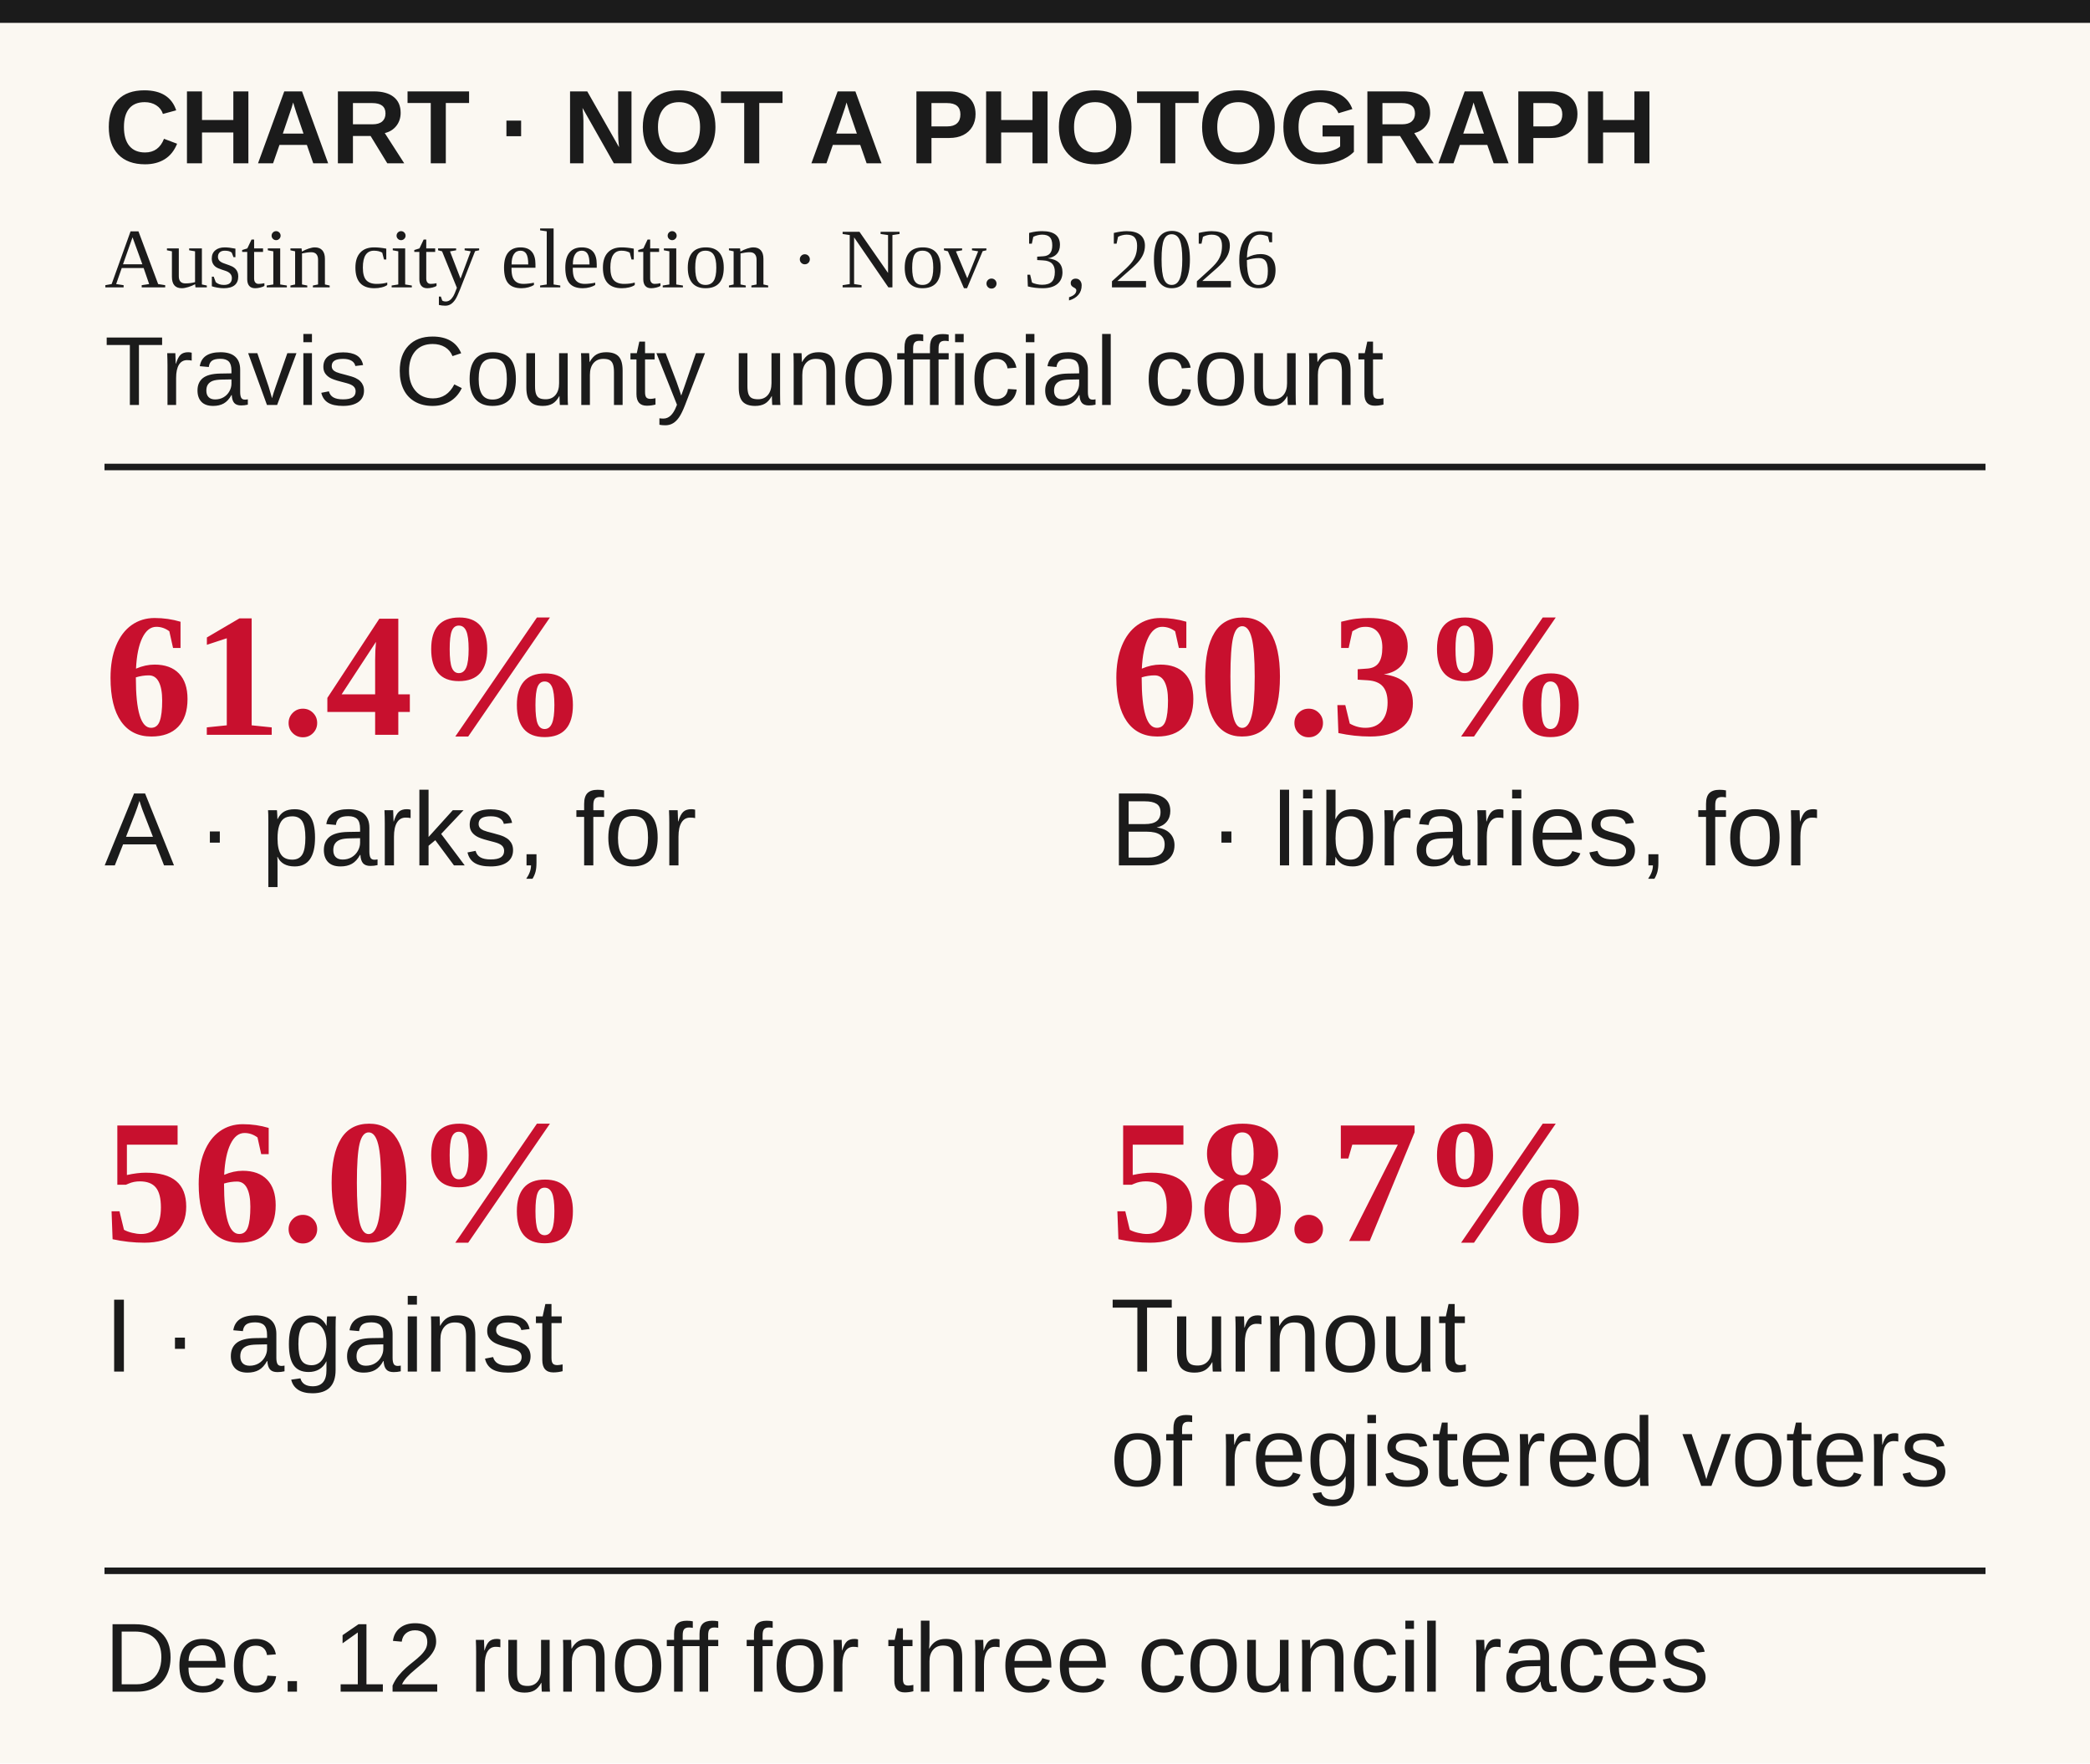
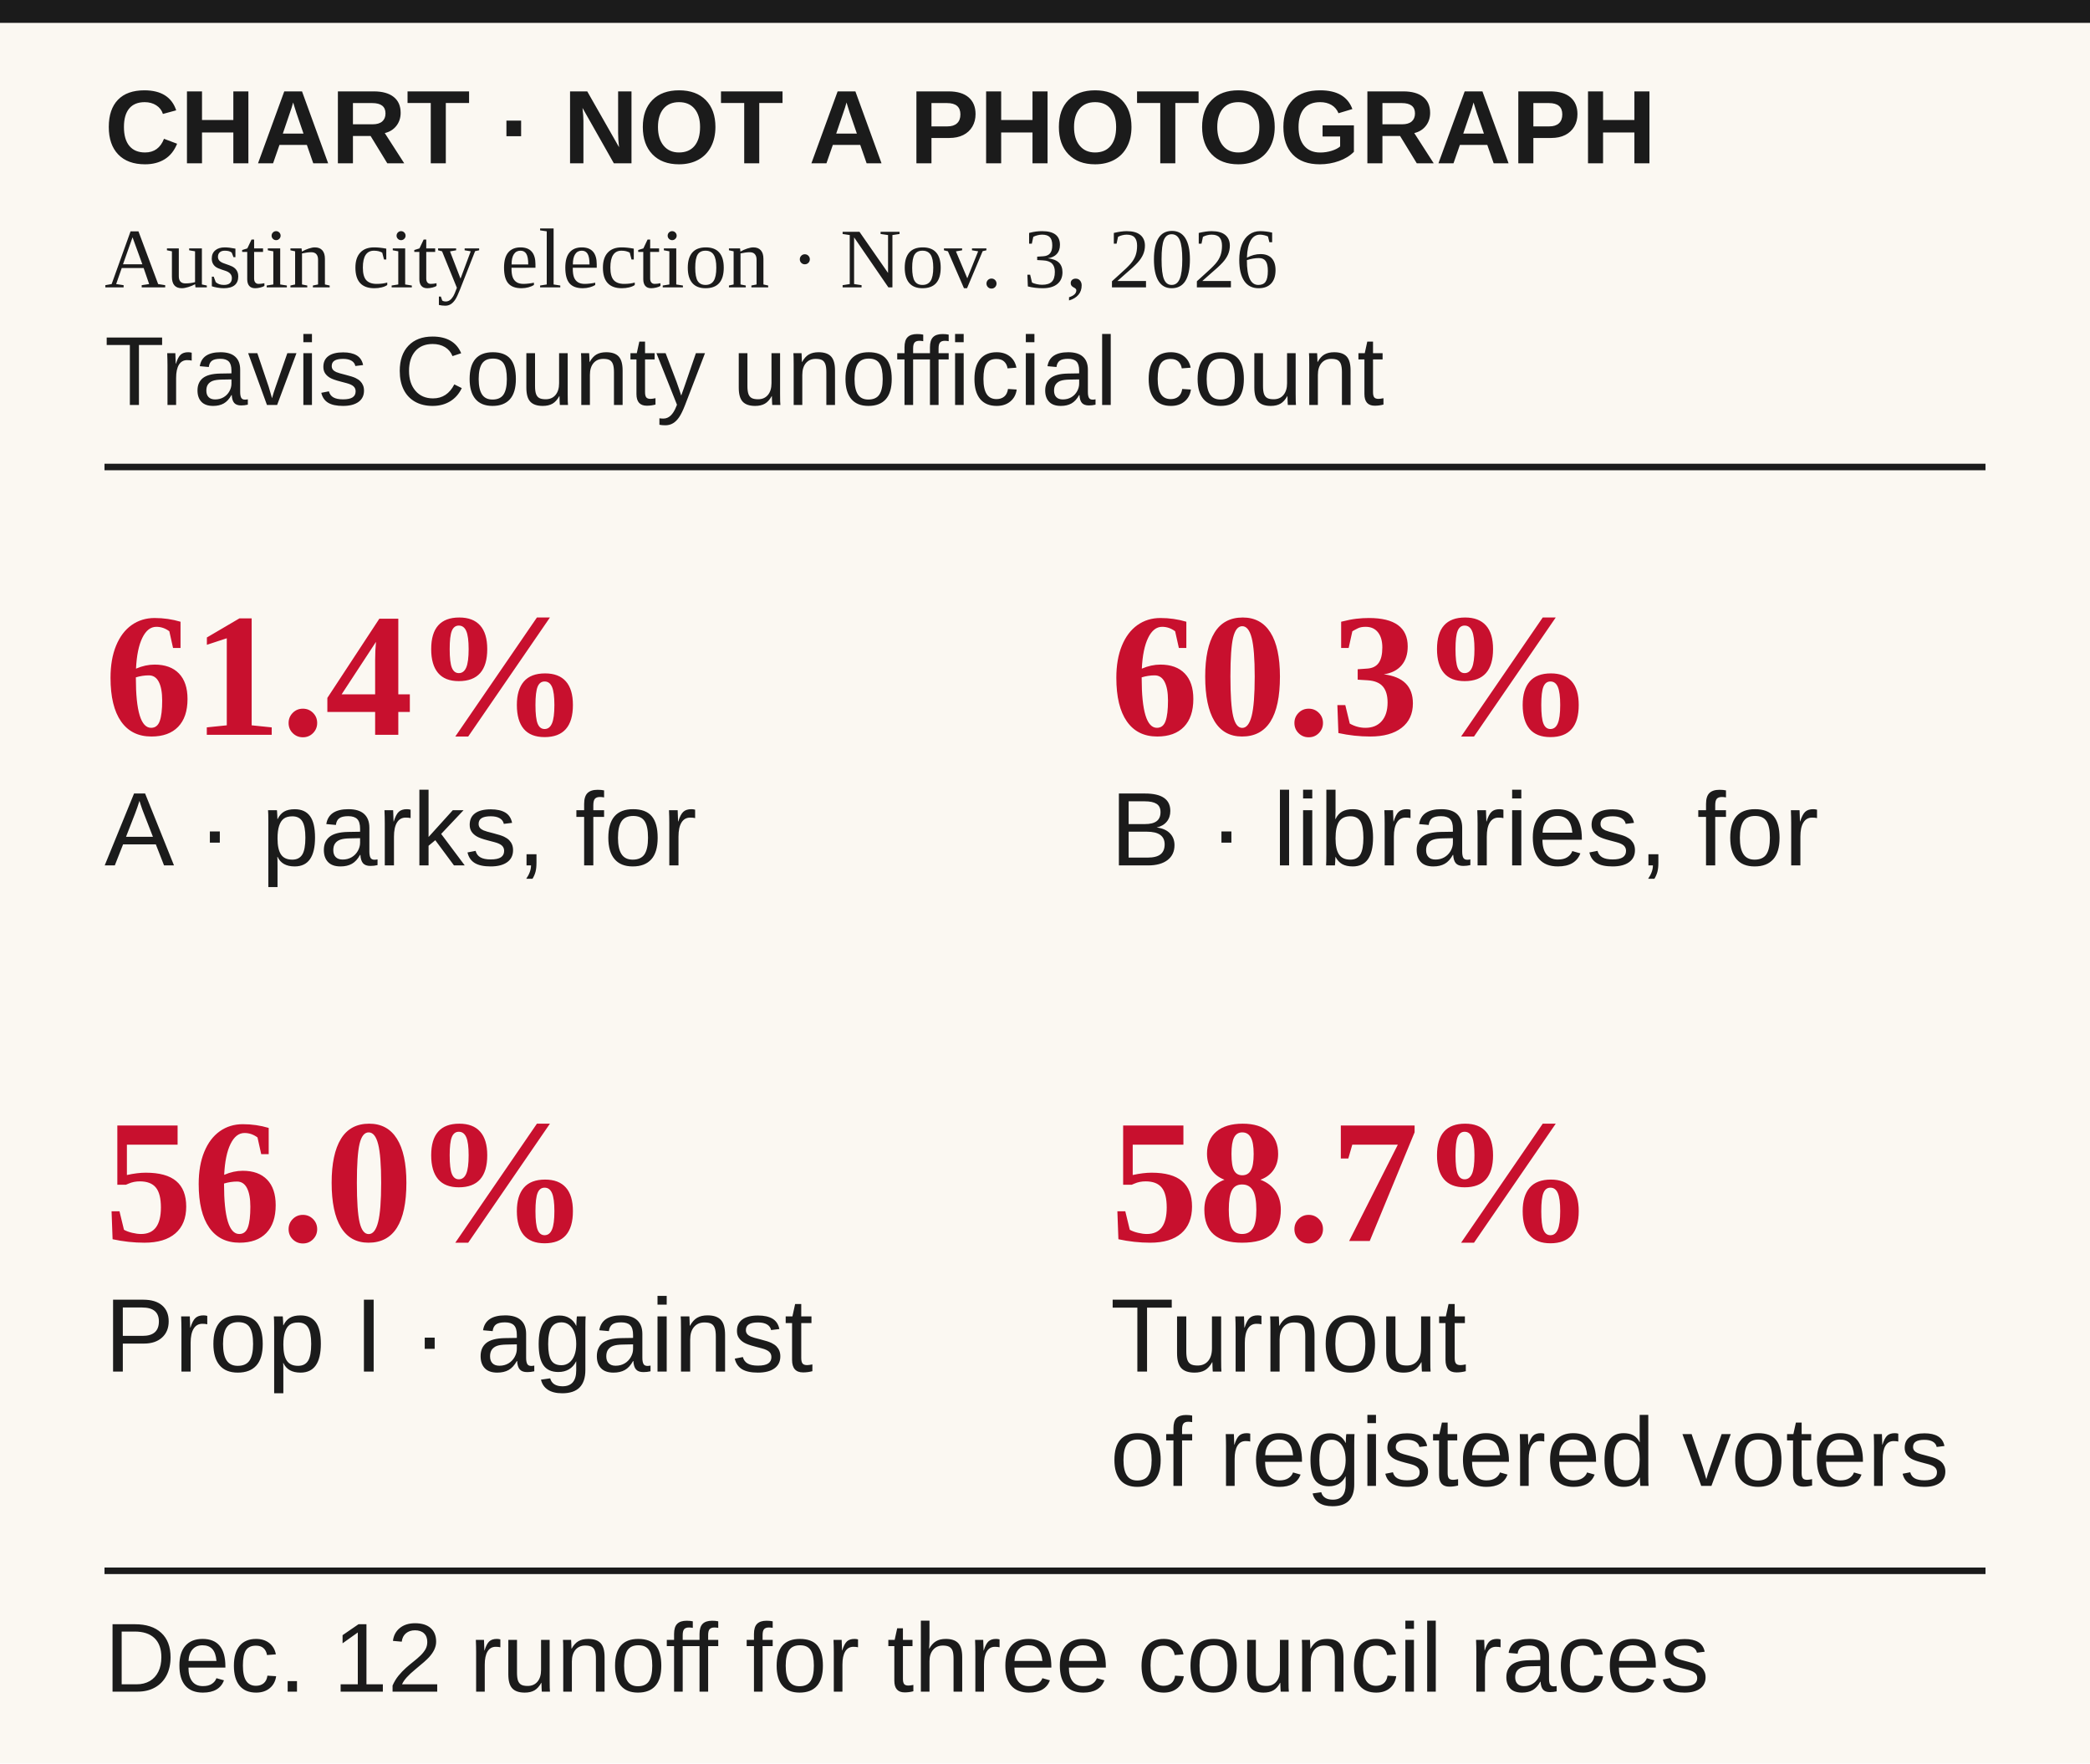
<svg xmlns="http://www.w3.org/2000/svg" width="1280" height="1080" viewBox="0 0 1280 1080">
  <rect width="1280" height="1080" fill="#fbf8f2" />
  <rect width="1280" height="14" fill="#1b1b1b" />
  <text x="64" y="100" fill="#1b1b1b" font-family="Liberation Sans, Arial, sans-serif" font-size="64" font-weight="700">CHART · NOT A PHOTOGRAPH</text>
  <text x="64" y="176" fill="#1b1b1b" font-family="Liberation Serif, Georgia, serif" font-size="52">Austin city election · Nov. 3, 2026</text>
  <text x="64" y="248" fill="#1b1b1b" font-family="Liberation Sans, Arial, sans-serif" font-size="60">Travis County unofficial count</text>
  <rect x="64" y="284" width="1152" height="4" fill="#1b1b1b" />
  <g font-family="Liberation Serif, Georgia, serif" font-weight="700" fill="#c8102e" font-size="108">
    <text x="64" y="450">61.4%</text>
    <text x="680" y="450">60.3%</text>
    <text x="64" y="760">56.0%</text>
    <text x="680" y="760">58.7%</text>
  </g>
  <g font-family="Liberation Sans, Arial, sans-serif" font-size="64" fill="#1b1b1b">
    <text x="64" y="530">A · parks, for</text>
    <text x="680" y="530">B · libraries, for</text>
-     <text x="64" y="840">I · against</text>
+     <text x="64" y="840">Prop I · against</text>
    <text x="680" y="840">Turnout</text>
  </g>
  <text x="680" y="910" fill="#1b1b1b" font-family="Liberation Sans, Arial, sans-serif" font-size="60">of registered voters</text>
  <rect x="64" y="960" width="1152" height="4" fill="#1b1b1b" />
  <text x="64" y="1036" fill="#1b1b1b" font-family="Liberation Sans, Arial, sans-serif" font-size="60">Dec. 12 runoff for three council races</text>
</svg>
